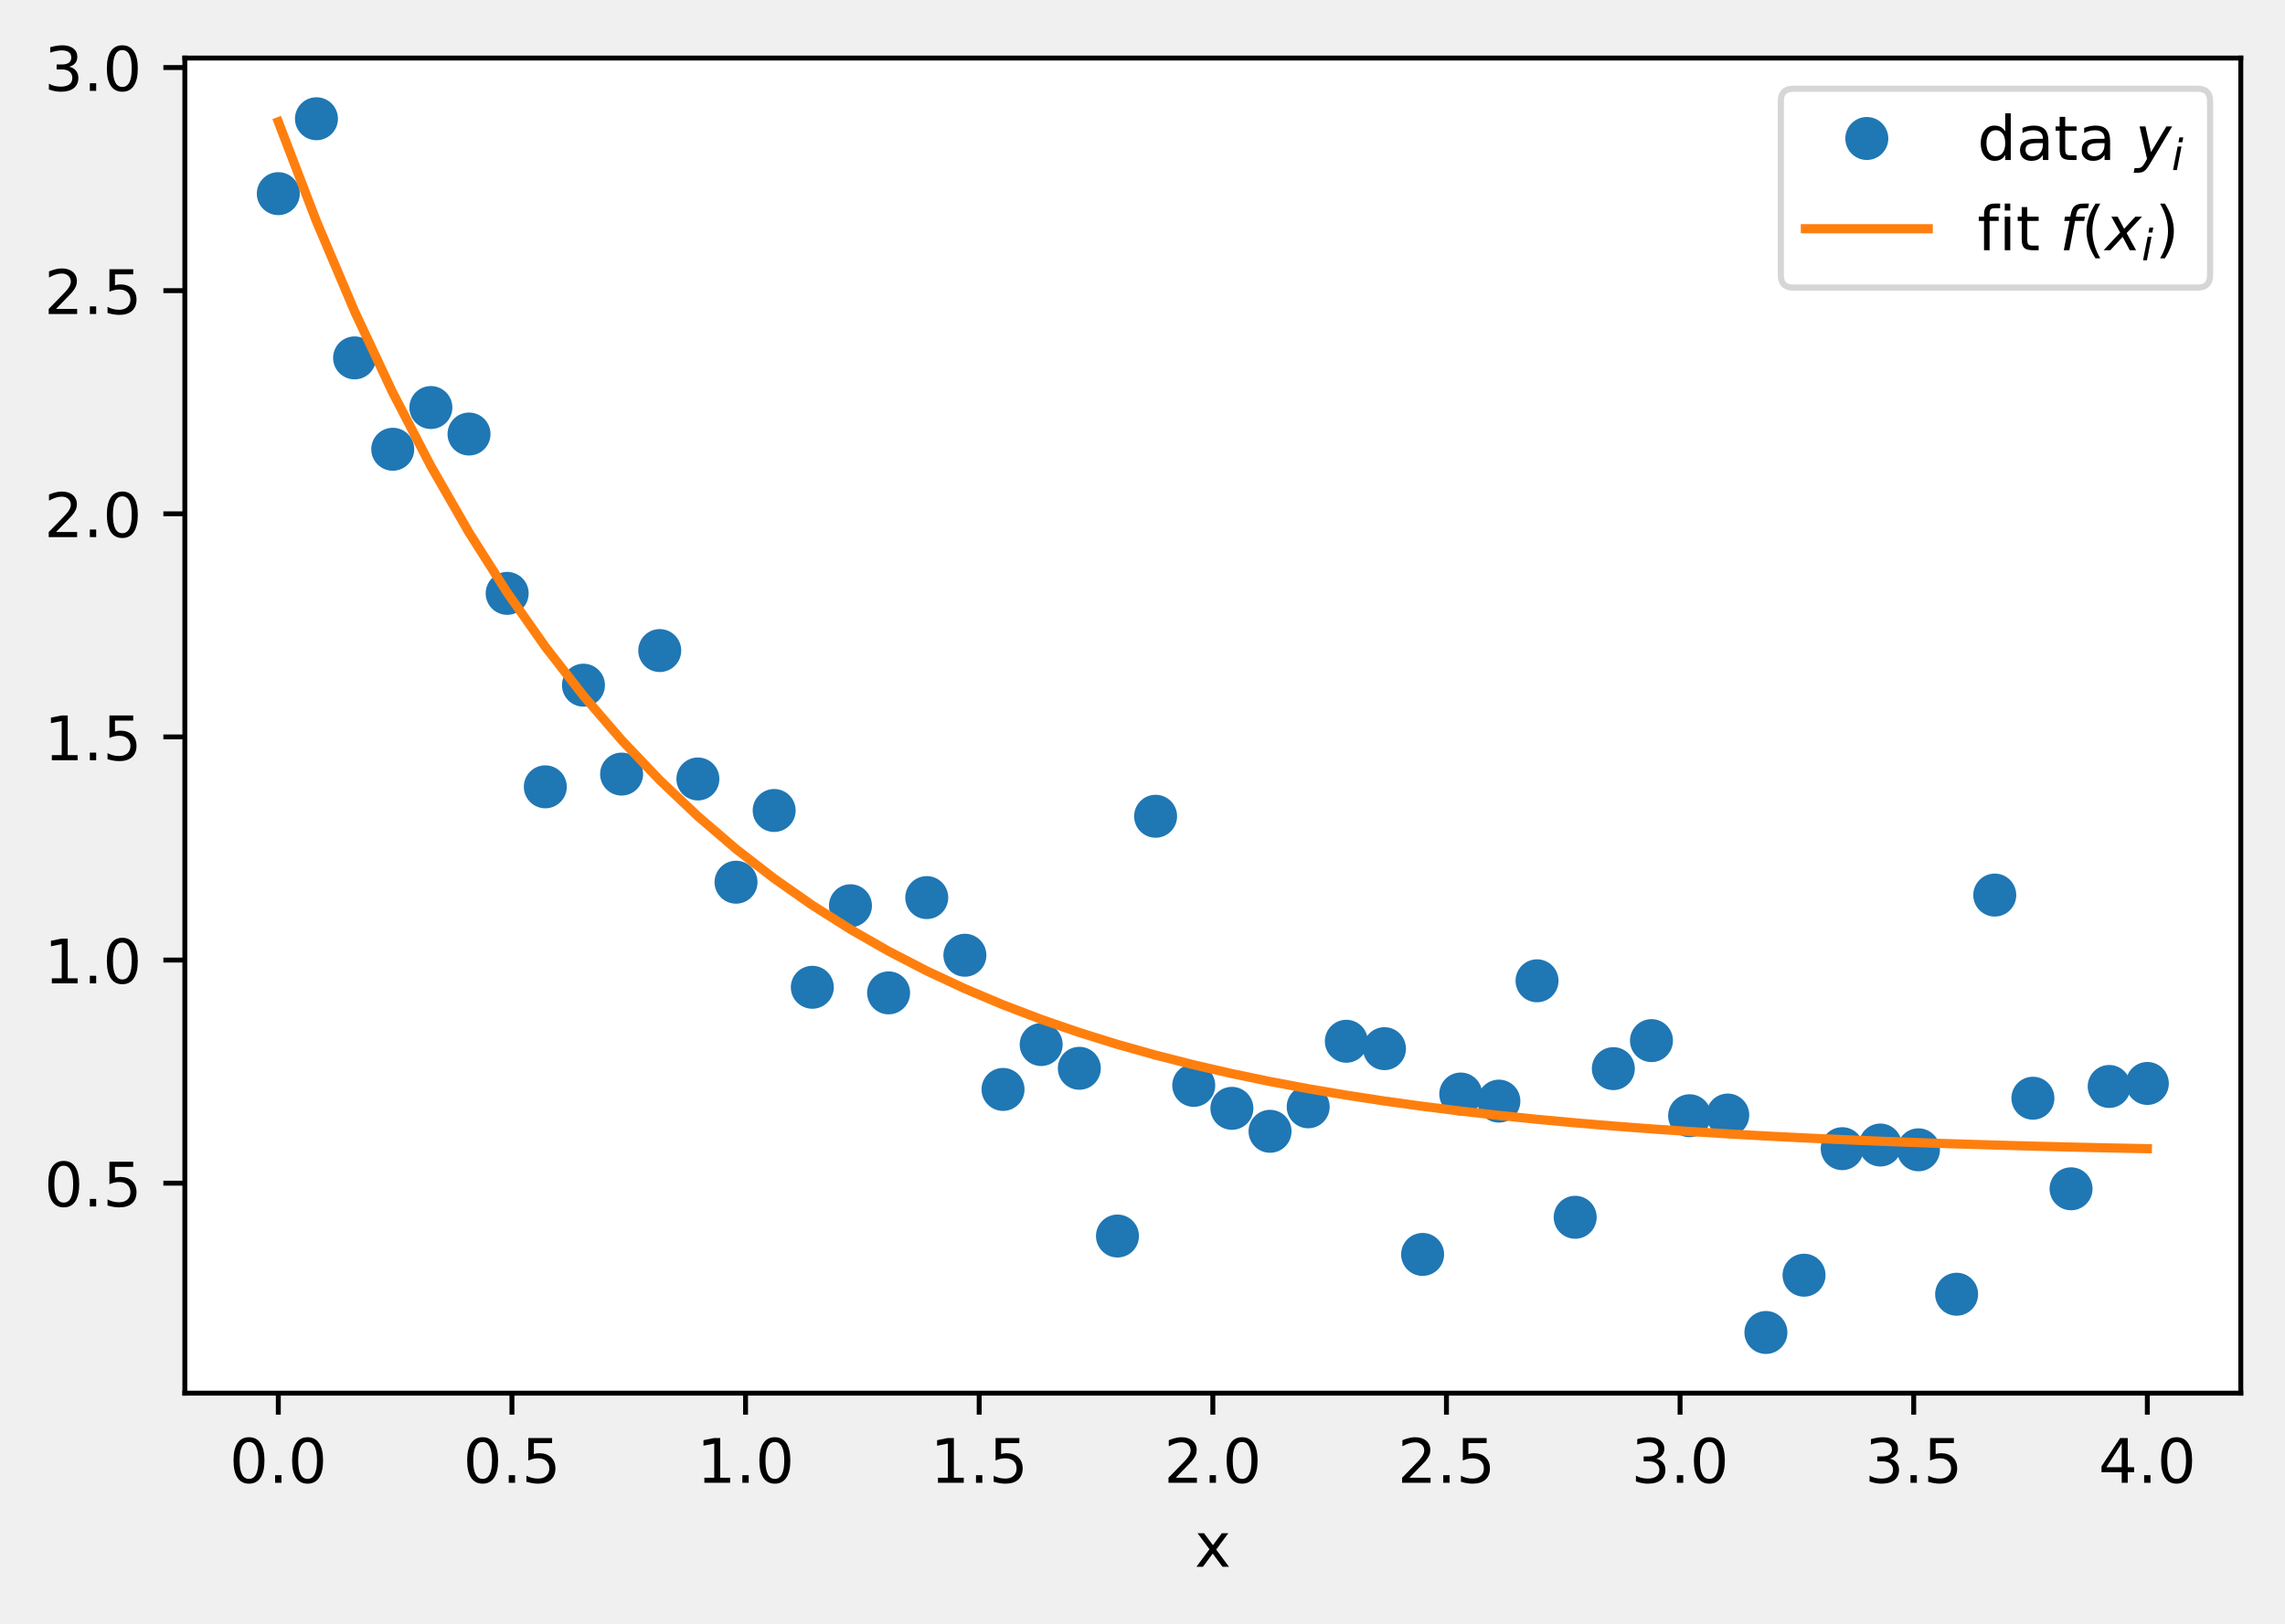
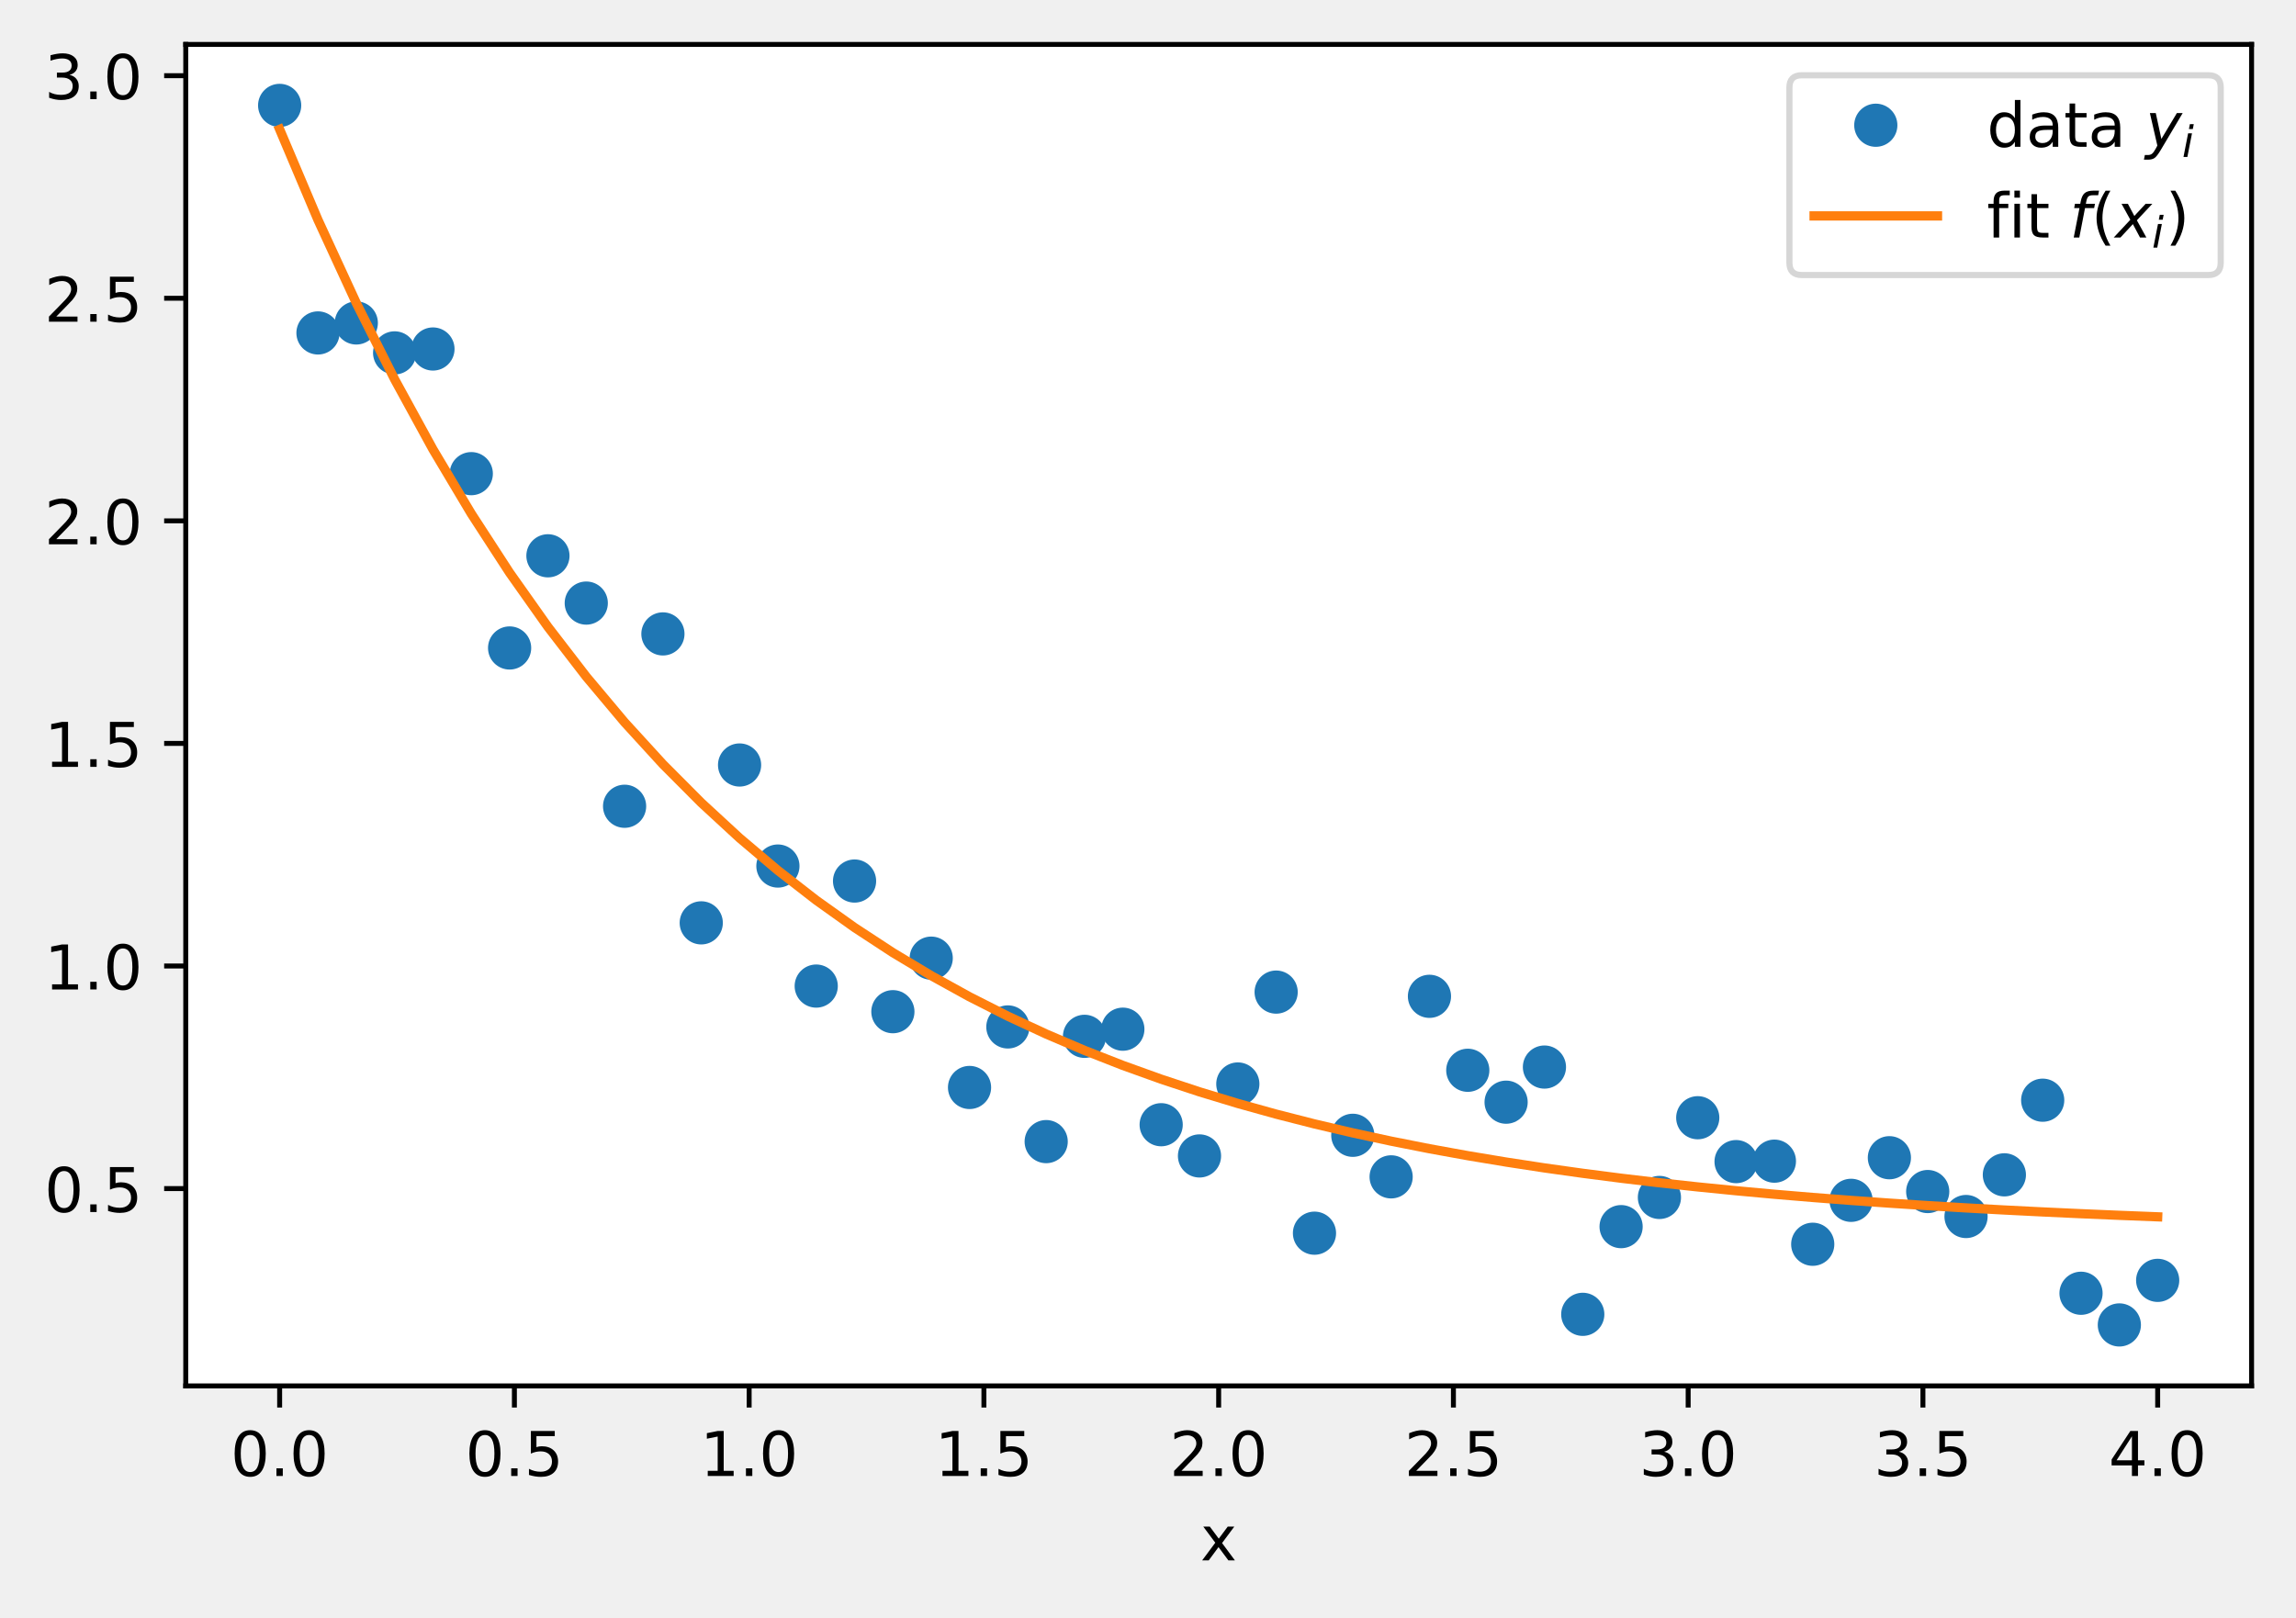
- <svg xmlns="http://www.w3.org/2000/svg" xmlns:xlink="http://www.w3.org/1999/xlink" height="264.452pt" version="1.1" viewBox="0 0 372.103 264.452" width="372.103pt">
+ <svg xmlns="http://www.w3.org/2000/svg" xmlns:xlink="http://www.w3.org/1999/xlink" height="262.196pt" version="1.1" viewBox="0 0 372.103 262.196" width="372.103pt">
  <defs>
    <style type="text/css">*{stroke-linecap:butt;stroke-linejoin:round;}</style>
  </defs>
  <g id="figure_1">
    <g id="patch_1">
-       <path d="M 0 264.452  L 372.103 264.452  L 372.103 0  L 0 0  z " style="fill:none;" />
+       <path d="M 0 262.196  L 372.103 262.196  L 372.103 0  L 0 0  z " style="fill:none;" />
    </g>
    <g id="axes_1">
      <g id="patch_2">
-         <path d="M 30.103 226.895  L 364.903 226.895  L 364.903 9.455  L 30.103 9.455  z " style="fill:#ffffff;" />
+         <path d="M 30.103 224.64  L 364.903 224.64  L 364.903 7.2  L 30.103 7.2  z " style="fill:#ffffff;" />
      </g>
      <g id="matplotlib.axis_1">
        <g id="xtick_1">
          <g id="line2d_1">
            <defs>
-               <path d="M 0 0  L 0 3.5  " id="m5000ab14bf" style="stroke:#000000;stroke-width:0.8;" />
-             </defs>
-             <g>
-               <use style="stroke:#000000;stroke-width:0.8;" x="45.321" xlink:href="#m5000ab14bf" y="226.895" />
+               <path d="M 0 0  L 0 3.5  " id="m63ee29c465" style="stroke:#000000;stroke-width:0.8;" />
+             </defs>
+             <g>
+               <use style="stroke:#000000;stroke-width:0.8;" x="45.321" xlink:href="#m63ee29c465" y="224.64" />
            </g>
          </g>
          <g id="text_1">
-             <g transform="translate(37.36974 241.4937)scale(0.1 -0.1)">
+             <g transform="translate(37.36974 239.2384)scale(0.1 -0.1)">
              <defs>
                <path d="M 31.781 66.406  Q 24.172 66.406 20.328 58.906  Q 16.5 51.422 16.5 36.375  Q 16.5 21.391 20.328 13.891  Q 24.172 6.391 31.781 6.391  Q 39.453 6.391 43.281 13.891  Q 47.125 21.391 47.125 36.375  Q 47.125 51.422 43.281 58.906  Q 39.453 66.406 31.781 66.406  z M 31.781 74.219  Q 44.047 74.219 50.516 64.516  Q 56.984 54.828 56.984 36.375  Q 56.984 17.969 50.516 8.266  Q 44.047 -1.422 31.781 -1.422  Q 19.531 -1.422 13.062 8.266  Q 6.594 17.969 6.594 36.375  Q 6.594 54.828 13.062 64.516  Q 19.531 74.219 31.781 74.219  z " id="DejaVuSans-48" />
                <path d="M 10.688 12.406  L 21 12.406  L 21 0  L 10.688 0  z " id="DejaVuSans-46" />
              </defs>
              <use xlink:href="#DejaVuSans-48" />
              <use x="63.623" xlink:href="#DejaVuSans-46" />
              <use x="95.41" xlink:href="#DejaVuSans-48" />
            </g>
          </g>
        </g>
        <g id="xtick_2">
          <g id="line2d_2">
            <g>
-               <use style="stroke:#000000;stroke-width:0.8;" x="83.367" xlink:href="#m5000ab14bf" y="226.895" />
+               <use style="stroke:#000000;stroke-width:0.8;" x="83.367" xlink:href="#m63ee29c465" y="224.64" />
            </g>
          </g>
          <g id="text_2">
-             <g transform="translate(75.4152 241.4937)scale(0.1 -0.1)">
+             <g transform="translate(75.4152 239.2384)scale(0.1 -0.1)">
              <defs>
                <path d="M 10.797 72.906  L 49.516 72.906  L 49.516 64.594  L 19.828 64.594  L 19.828 46.734  Q 21.969 47.469 24.109 47.828  Q 26.266 48.188 28.422 48.188  Q 40.625 48.188 47.75 41.5  Q 54.891 34.812 54.891 23.391  Q 54.891 11.625 47.562 5.094  Q 40.234 -1.422 26.906 -1.422  Q 22.312 -1.422 17.547 -0.641  Q 12.797 0.141 7.719 1.703  L 7.719 11.625  Q 12.109 9.234 16.797 8.062  Q 21.484 6.891 26.703 6.891  Q 35.156 6.891 40.078 11.328  Q 45.016 15.766 45.016 23.391  Q 45.016 31 40.078 35.438  Q 35.156 39.891 26.703 39.891  Q 22.75 39.891 18.812 39.016  Q 14.891 38.141 10.797 36.281  z " id="DejaVuSans-53" />
              </defs>
              <use xlink:href="#DejaVuSans-48" />
              <use x="63.623" xlink:href="#DejaVuSans-46" />
              <use x="95.41" xlink:href="#DejaVuSans-53" />
            </g>
          </g>
        </g>
        <g id="xtick_3">
          <g id="line2d_3">
            <g>
-               <use style="stroke:#000000;stroke-width:0.8;" x="121.412" xlink:href="#m5000ab14bf" y="226.895" />
+               <use style="stroke:#000000;stroke-width:0.8;" x="121.412" xlink:href="#m63ee29c465" y="224.64" />
            </g>
          </g>
          <g id="text_3">
-             <g transform="translate(113.4607 241.4937)scale(0.1 -0.1)">
+             <g transform="translate(113.4607 239.2384)scale(0.1 -0.1)">
              <defs>
                <path d="M 12.406 8.297  L 28.516 8.297  L 28.516 63.922  L 10.984 60.406  L 10.984 69.391  L 28.422 72.906  L 38.281 72.906  L 38.281 8.297  L 54.391 8.297  L 54.391 0  L 12.406 0  z " id="DejaVuSans-49" />
              </defs>
              <use xlink:href="#DejaVuSans-49" />
              <use x="63.623" xlink:href="#DejaVuSans-46" />
              <use x="95.41" xlink:href="#DejaVuSans-48" />
            </g>
          </g>
        </g>
        <g id="xtick_4">
          <g id="line2d_4">
            <g>
-               <use style="stroke:#000000;stroke-width:0.8;" x="159.458" xlink:href="#m5000ab14bf" y="226.895" />
+               <use style="stroke:#000000;stroke-width:0.8;" x="159.458" xlink:href="#m63ee29c465" y="224.64" />
            </g>
          </g>
          <g id="text_4">
-             <g transform="translate(151.5061 241.4937)scale(0.1 -0.1)">
+             <g transform="translate(151.5061 239.2384)scale(0.1 -0.1)">
              <use xlink:href="#DejaVuSans-49" />
              <use x="63.623" xlink:href="#DejaVuSans-46" />
              <use x="95.41" xlink:href="#DejaVuSans-53" />
            </g>
          </g>
        </g>
        <g id="xtick_5">
          <g id="line2d_5">
            <g>
-               <use style="stroke:#000000;stroke-width:0.8;" x="197.503" xlink:href="#m5000ab14bf" y="226.895" />
+               <use style="stroke:#000000;stroke-width:0.8;" x="197.503" xlink:href="#m63ee29c465" y="224.64" />
            </g>
          </g>
          <g id="text_5">
-             <g transform="translate(189.5516 241.4937)scale(0.1 -0.1)">
+             <g transform="translate(189.5516 239.2384)scale(0.1 -0.1)">
              <defs>
                <path d="M 19.188 8.297  L 53.609 8.297  L 53.609 0  L 7.328 0  L 7.328 8.297  Q 12.938 14.109 22.625 23.891  Q 32.328 33.688 34.812 36.531  Q 39.547 41.844 41.422 45.531  Q 43.312 49.219 43.312 52.781  Q 43.312 58.594 39.234 62.25  Q 35.156 65.922 28.609 65.922  Q 23.969 65.922 18.812 64.312  Q 13.672 62.703 7.812 59.422  L 7.812 69.391  Q 13.766 71.781 18.938 73  Q 24.125 74.219 28.422 74.219  Q 39.75 74.219 46.484 68.547  Q 53.219 62.891 53.219 53.422  Q 53.219 48.922 51.531 44.891  Q 49.859 40.875 45.406 35.406  Q 44.188 33.984 37.641 27.219  Q 31.109 20.453 19.188 8.297  z " id="DejaVuSans-50" />
              </defs>
              <use xlink:href="#DejaVuSans-50" />
              <use x="63.623" xlink:href="#DejaVuSans-46" />
              <use x="95.41" xlink:href="#DejaVuSans-48" />
            </g>
          </g>
        </g>
        <g id="xtick_6">
          <g id="line2d_6">
            <g>
-               <use style="stroke:#000000;stroke-width:0.8;" x="235.549" xlink:href="#m5000ab14bf" y="226.895" />
+               <use style="stroke:#000000;stroke-width:0.8;" x="235.549" xlink:href="#m63ee29c465" y="224.64" />
            </g>
          </g>
          <g id="text_6">
-             <g transform="translate(227.597 241.4937)scale(0.1 -0.1)">
+             <g transform="translate(227.597 239.2384)scale(0.1 -0.1)">
              <use xlink:href="#DejaVuSans-50" />
              <use x="63.623" xlink:href="#DejaVuSans-46" />
              <use x="95.41" xlink:href="#DejaVuSans-53" />
            </g>
          </g>
        </g>
        <g id="xtick_7">
          <g id="line2d_7">
            <g>
-               <use style="stroke:#000000;stroke-width:0.8;" x="273.594" xlink:href="#m5000ab14bf" y="226.895" />
+               <use style="stroke:#000000;stroke-width:0.8;" x="273.594" xlink:href="#m63ee29c465" y="224.64" />
            </g>
          </g>
          <g id="text_7">
-             <g transform="translate(265.6425 241.4937)scale(0.1 -0.1)">
+             <g transform="translate(265.6425 239.2384)scale(0.1 -0.1)">
              <defs>
                <path d="M 40.578 39.312  Q 47.656 37.797 51.625 33  Q 55.609 28.219 55.609 21.188  Q 55.609 10.406 48.188 4.484  Q 40.766 -1.422 27.094 -1.422  Q 22.516 -1.422 17.656 -0.516  Q 12.797 0.391 7.625 2.203  L 7.625 11.719  Q 11.719 9.328 16.594 8.109  Q 21.484 6.891 26.812 6.891  Q 36.078 6.891 40.938 10.547  Q 45.797 14.203 45.797 21.188  Q 45.797 27.641 41.281 31.266  Q 36.766 34.906 28.719 34.906  L 20.219 34.906  L 20.219 43.016  L 29.109 43.016  Q 36.375 43.016 40.234 45.922  Q 44.094 48.828 44.094 54.297  Q 44.094 59.906 40.109 62.906  Q 36.141 65.922 28.719 65.922  Q 24.656 65.922 20.016 65.031  Q 15.375 64.156 9.812 62.312  L 9.812 71.094  Q 15.438 72.656 20.344 73.438  Q 25.25 74.219 29.594 74.219  Q 40.828 74.219 47.359 69.109  Q 53.906 64.016 53.906 55.328  Q 53.906 49.266 50.438 45.094  Q 46.969 40.922 40.578 39.312  z " id="DejaVuSans-51" />
              </defs>
              <use xlink:href="#DejaVuSans-51" />
              <use x="63.623" xlink:href="#DejaVuSans-46" />
              <use x="95.41" xlink:href="#DejaVuSans-48" />
            </g>
          </g>
        </g>
        <g id="xtick_8">
          <g id="line2d_8">
            <g>
-               <use style="stroke:#000000;stroke-width:0.8;" x="311.639" xlink:href="#m5000ab14bf" y="226.895" />
+               <use style="stroke:#000000;stroke-width:0.8;" x="311.639" xlink:href="#m63ee29c465" y="224.64" />
            </g>
          </g>
          <g id="text_8">
-             <g transform="translate(303.6879 241.4937)scale(0.1 -0.1)">
+             <g transform="translate(303.6879 239.2384)scale(0.1 -0.1)">
              <use xlink:href="#DejaVuSans-51" />
              <use x="63.623" xlink:href="#DejaVuSans-46" />
              <use x="95.41" xlink:href="#DejaVuSans-53" />
            </g>
          </g>
        </g>
        <g id="xtick_9">
          <g id="line2d_9">
            <g>
-               <use style="stroke:#000000;stroke-width:0.8;" x="349.685" xlink:href="#m5000ab14bf" y="226.895" />
+               <use style="stroke:#000000;stroke-width:0.8;" x="349.685" xlink:href="#m63ee29c465" y="224.64" />
            </g>
          </g>
          <g id="text_9">
-             <g transform="translate(341.7334 241.4937)scale(0.1 -0.1)">
+             <g transform="translate(341.7334 239.2384)scale(0.1 -0.1)">
              <defs>
                <path d="M 37.797 64.312  L 12.891 25.391  L 37.797 25.391  z M 35.203 72.906  L 47.609 72.906  L 47.609 25.391  L 58.016 25.391  L 58.016 17.188  L 47.609 17.188  L 47.609 0  L 37.797 0  L 37.797 17.188  L 4.891 17.188  L 4.891 26.703  z " id="DejaVuSans-52" />
              </defs>
              <use xlink:href="#DejaVuSans-52" />
              <use x="63.623" xlink:href="#DejaVuSans-46" />
              <use x="95.41" xlink:href="#DejaVuSans-48" />
            </g>
          </g>
        </g>
        <g id="text_10">
-           <g transform="translate(194.5437 255.1719)scale(0.1 -0.1)">
+           <g transform="translate(194.5437 252.9166)scale(0.1 -0.1)">
            <defs>
              <path d="M 54.891 54.688  L 35.109 28.078  L 55.906 0  L 45.312 0  L 29.391 21.484  L 13.484 0  L 2.875 0  L 24.125 28.609  L 4.688 54.688  L 15.281 54.688  L 29.781 35.203  L 44.281 54.688  z " id="DejaVuSans-120" />
            </defs>
            <use xlink:href="#DejaVuSans-120" />
          </g>
        </g>
      </g>
      <g id="matplotlib.axis_2">
        <g id="ytick_1">
          <g id="line2d_10">
            <defs>
-               <path d="M 0 0  L -3.5 0  " id="ma79a828685" style="stroke:#000000;stroke-width:0.8;" />
-             </defs>
-             <g>
-               <use style="stroke:#000000;stroke-width:0.8;" x="30.103" xlink:href="#ma79a828685" y="192.696" />
+               <path d="M 0 0  L -3.5 0  " id="m8e9080f921" style="stroke:#000000;stroke-width:0.8;" />
+             </defs>
+             <g>
+               <use style="stroke:#000000;stroke-width:0.8;" x="30.103" xlink:href="#m8e9080f921" y="192.656" />
            </g>
          </g>
          <g id="text_11">
-             <g transform="translate(7.2 196.4953)scale(0.1 -0.1)">
+             <g transform="translate(7.2 196.4549)scale(0.1 -0.1)">
              <use xlink:href="#DejaVuSans-48" />
              <use x="63.623" xlink:href="#DejaVuSans-46" />
              <use x="95.41" xlink:href="#DejaVuSans-53" />
            </g>
          </g>
        </g>
        <g id="ytick_2">
          <g id="line2d_11">
            <g>
-               <use style="stroke:#000000;stroke-width:0.8;" x="30.103" xlink:href="#ma79a828685" y="156.357" />
+               <use style="stroke:#000000;stroke-width:0.8;" x="30.103" xlink:href="#m8e9080f921" y="156.578" />
            </g>
          </g>
          <g id="text_12">
-             <g transform="translate(7.2 160.1559)scale(0.1 -0.1)">
+             <g transform="translate(7.2 160.3773)scale(0.1 -0.1)">
              <use xlink:href="#DejaVuSans-49" />
              <use x="63.623" xlink:href="#DejaVuSans-46" />
              <use x="95.41" xlink:href="#DejaVuSans-48" />
            </g>
          </g>
        </g>
        <g id="ytick_3">
          <g id="line2d_12">
            <g>
-               <use style="stroke:#000000;stroke-width:0.8;" x="30.103" xlink:href="#ma79a828685" y="120.017" />
+               <use style="stroke:#000000;stroke-width:0.8;" x="30.103" xlink:href="#m8e9080f921" y="120.5" />
            </g>
          </g>
          <g id="text_13">
-             <g transform="translate(7.2 123.8166)scale(0.1 -0.1)">
+             <g transform="translate(7.2 124.2997)scale(0.1 -0.1)">
              <use xlink:href="#DejaVuSans-49" />
              <use x="63.623" xlink:href="#DejaVuSans-46" />
              <use x="95.41" xlink:href="#DejaVuSans-53" />
            </g>
          </g>
        </g>
        <g id="ytick_4">
          <g id="line2d_13">
            <g>
-               <use style="stroke:#000000;stroke-width:0.8;" x="30.103" xlink:href="#ma79a828685" y="83.678" />
+               <use style="stroke:#000000;stroke-width:0.8;" x="30.103" xlink:href="#m8e9080f921" y="84.423" />
            </g>
          </g>
          <g id="text_14">
-             <g transform="translate(7.2 87.47718)scale(0.1 -0.1)">
+             <g transform="translate(7.2 88.22203)scale(0.1 -0.1)">
              <use xlink:href="#DejaVuSans-50" />
              <use x="63.623" xlink:href="#DejaVuSans-46" />
              <use x="95.41" xlink:href="#DejaVuSans-48" />
            </g>
          </g>
        </g>
        <g id="ytick_5">
          <g id="line2d_14">
            <g>
-               <use style="stroke:#000000;stroke-width:0.8;" x="30.103" xlink:href="#ma79a828685" y="47.339" />
+               <use style="stroke:#000000;stroke-width:0.8;" x="30.103" xlink:href="#m8e9080f921" y="48.345" />
            </g>
          </g>
          <g id="text_15">
-             <g transform="translate(7.2 51.13781)scale(0.1 -0.1)">
+             <g transform="translate(7.2 52.1444)scale(0.1 -0.1)">
              <use xlink:href="#DejaVuSans-50" />
              <use x="63.623" xlink:href="#DejaVuSans-46" />
              <use x="95.41" xlink:href="#DejaVuSans-53" />
            </g>
          </g>
        </g>
        <g id="ytick_6">
          <g id="line2d_15">
            <g>
-               <use style="stroke:#000000;stroke-width:0.8;" x="30.103" xlink:href="#ma79a828685" y="10.999" />
+               <use style="stroke:#000000;stroke-width:0.8;" x="30.103" xlink:href="#m8e9080f921" y="12.268" />
            </g>
          </g>
          <g id="text_16">
-             <g transform="translate(7.2 14.79844)scale(0.1 -0.1)">
+             <g transform="translate(7.2 16.06677)scale(0.1 -0.1)">
              <use xlink:href="#DejaVuSans-51" />
              <use x="63.623" xlink:href="#DejaVuSans-46" />
              <use x="95.41" xlink:href="#DejaVuSans-48" />
            </g>
          </g>
        </g>
      </g>
      <g id="line2d_16">
        <defs>
-           <path d="M 0 3  C 0.796 3 1.559 2.684 2.121 2.121  C 2.684 1.559 3 0.796 3 0  C 3 -0.796 2.684 -1.559 2.121 -2.121  C 1.559 -2.684 0.796 -3 0 -3  C -0.796 -3 -1.559 -2.684 -2.121 -2.121  C -2.684 -1.559 -3 -0.796 -3 0  C -3 0.796 -2.684 1.559 -2.121 2.121  C -1.559 2.684 -0.796 3 0 3  z " id="m58beb65969" style="stroke:#1f77b4;" />
+           <path d="M 0 3  C 0.796 3 1.559 2.684 2.121 2.121  C 2.684 1.559 3 0.796 3 0  C 3 -0.796 2.684 -1.559 2.121 -2.121  C 1.559 -2.684 0.796 -3 0 -3  C -0.796 -3 -1.559 -2.684 -2.121 -2.121  C -2.684 -1.559 -3 -0.796 -3 0  C -3 0.796 -2.684 1.559 -2.121 2.121  C -1.559 2.684 -0.796 3 0 3  z " id="mb3891b7508" style="stroke:#1f77b4;" />
        </defs>
-         <g clip-path="url(#pe2137b09a4)">
-           <use style="fill:#1f77b4;stroke:#1f77b4;" x="45.321" xlink:href="#m58beb65969" y="31.537" />
-           <use style="fill:#1f77b4;stroke:#1f77b4;" x="51.533" xlink:href="#m58beb65969" y="19.339" />
-           <use style="fill:#1f77b4;stroke:#1f77b4;" x="57.744" xlink:href="#m58beb65969" y="58.287" />
-           <use style="fill:#1f77b4;stroke:#1f77b4;" x="63.956" xlink:href="#m58beb65969" y="73.167" />
-           <use style="fill:#1f77b4;stroke:#1f77b4;" x="70.167" xlink:href="#m58beb65969" y="66.372" />
-           <use style="fill:#1f77b4;stroke:#1f77b4;" x="76.379" xlink:href="#m58beb65969" y="70.688" />
-           <use style="fill:#1f77b4;stroke:#1f77b4;" x="82.59" xlink:href="#m58beb65969" y="96.64" />
-           <use style="fill:#1f77b4;stroke:#1f77b4;" x="88.802" xlink:href="#m58beb65969" y="128.146" />
-           <use style="fill:#1f77b4;stroke:#1f77b4;" x="95.013" xlink:href="#m58beb65969" y="111.592" />
-           <use style="fill:#1f77b4;stroke:#1f77b4;" x="101.225" xlink:href="#m58beb65969" y="126.07" />
-           <use style="fill:#1f77b4;stroke:#1f77b4;" x="107.436" xlink:href="#m58beb65969" y="105.953" />
-           <use style="fill:#1f77b4;stroke:#1f77b4;" x="113.648" xlink:href="#m58beb65969" y="126.865" />
-           <use style="fill:#1f77b4;stroke:#1f77b4;" x="119.859" xlink:href="#m58beb65969" y="143.68" />
-           <use style="fill:#1f77b4;stroke:#1f77b4;" x="126.071" xlink:href="#m58beb65969" y="131.999" />
-           <use style="fill:#1f77b4;stroke:#1f77b4;" x="132.282" xlink:href="#m58beb65969" y="160.793" />
-           <use style="fill:#1f77b4;stroke:#1f77b4;" x="138.494" xlink:href="#m58beb65969" y="147.511" />
-           <use style="fill:#1f77b4;stroke:#1f77b4;" x="144.705" xlink:href="#m58beb65969" y="161.702" />
-           <use style="fill:#1f77b4;stroke:#1f77b4;" x="150.917" xlink:href="#m58beb65969" y="146.185" />
-           <use style="fill:#1f77b4;stroke:#1f77b4;" x="157.128" xlink:href="#m58beb65969" y="155.573" />
-           <use style="fill:#1f77b4;stroke:#1f77b4;" x="163.34" xlink:href="#m58beb65969" y="177.428" />
-           <use style="fill:#1f77b4;stroke:#1f77b4;" x="169.551" xlink:href="#m58beb65969" y="170.118" />
-           <use style="fill:#1f77b4;stroke:#1f77b4;" x="175.763" xlink:href="#m58beb65969" y="173.987" />
-           <use style="fill:#1f77b4;stroke:#1f77b4;" x="181.974" xlink:href="#m58beb65969" y="201.304" />
-           <use style="fill:#1f77b4;stroke:#1f77b4;" x="188.186" xlink:href="#m58beb65969" y="132.939" />
-           <use style="fill:#1f77b4;stroke:#1f77b4;" x="194.397" xlink:href="#m58beb65969" y="176.769" />
-           <use style="fill:#1f77b4;stroke:#1f77b4;" x="200.609" xlink:href="#m58beb65969" y="180.509" />
-           <use style="fill:#1f77b4;stroke:#1f77b4;" x="206.82" xlink:href="#m58beb65969" y="184.247" />
-           <use style="fill:#1f77b4;stroke:#1f77b4;" x="213.032" xlink:href="#m58beb65969" y="180.259" />
-           <use style="fill:#1f77b4;stroke:#1f77b4;" x="219.243" xlink:href="#m58beb65969" y="169.583" />
-           <use style="fill:#1f77b4;stroke:#1f77b4;" x="225.455" xlink:href="#m58beb65969" y="170.787" />
-           <use style="fill:#1f77b4;stroke:#1f77b4;" x="231.666" xlink:href="#m58beb65969" y="204.299" />
-           <use style="fill:#1f77b4;stroke:#1f77b4;" x="237.878" xlink:href="#m58beb65969" y="178.175" />
-           <use style="fill:#1f77b4;stroke:#1f77b4;" x="244.089" xlink:href="#m58beb65969" y="179.332" />
-           <use style="fill:#1f77b4;stroke:#1f77b4;" x="250.301" xlink:href="#m58beb65969" y="159.736" />
-           <use style="fill:#1f77b4;stroke:#1f77b4;" x="256.512" xlink:href="#m58beb65969" y="198.251" />
-           <use style="fill:#1f77b4;stroke:#1f77b4;" x="262.724" xlink:href="#m58beb65969" y="174.042" />
-           <use style="fill:#1f77b4;stroke:#1f77b4;" x="268.935" xlink:href="#m58beb65969" y="169.479" />
-           <use style="fill:#1f77b4;stroke:#1f77b4;" x="275.147" xlink:href="#m58beb65969" y="181.711" />
-           <use style="fill:#1f77b4;stroke:#1f77b4;" x="281.358" xlink:href="#m58beb65969" y="181.598" />
-           <use style="fill:#1f77b4;stroke:#1f77b4;" x="287.57" xlink:href="#m58beb65969" y="217.012" />
-           <use style="fill:#1f77b4;stroke:#1f77b4;" x="293.781" xlink:href="#m58beb65969" y="207.685" />
-           <use style="fill:#1f77b4;stroke:#1f77b4;" x="299.993" xlink:href="#m58beb65969" y="187.076" />
-           <use style="fill:#1f77b4;stroke:#1f77b4;" x="306.204" xlink:href="#m58beb65969" y="186.483" />
-           <use style="fill:#1f77b4;stroke:#1f77b4;" x="312.416" xlink:href="#m58beb65969" y="187.262" />
-           <use style="fill:#1f77b4;stroke:#1f77b4;" x="318.627" xlink:href="#m58beb65969" y="210.784" />
-           <use style="fill:#1f77b4;stroke:#1f77b4;" x="324.839" xlink:href="#m58beb65969" y="145.774" />
-           <use style="fill:#1f77b4;stroke:#1f77b4;" x="331.05" xlink:href="#m58beb65969" y="178.86" />
-           <use style="fill:#1f77b4;stroke:#1f77b4;" x="337.262" xlink:href="#m58beb65969" y="193.614" />
-           <use style="fill:#1f77b4;stroke:#1f77b4;" x="343.473" xlink:href="#m58beb65969" y="176.945" />
-           <use style="fill:#1f77b4;stroke:#1f77b4;" x="349.685" xlink:href="#m58beb65969" y="176.455" />
+         <g clip-path="url(#p1093fd105a)">
+           <use style="fill:#1f77b4;stroke:#1f77b4;" x="45.321" xlink:href="#mb3891b7508" y="17.084" />
+           <use style="fill:#1f77b4;stroke:#1f77b4;" x="51.533" xlink:href="#mb3891b7508" y="53.965" />
+           <use style="fill:#1f77b4;stroke:#1f77b4;" x="57.744" xlink:href="#mb3891b7508" y="52.346" />
+           <use style="fill:#1f77b4;stroke:#1f77b4;" x="63.956" xlink:href="#mb3891b7508" y="57.198" />
+           <use style="fill:#1f77b4;stroke:#1f77b4;" x="70.167" xlink:href="#mb3891b7508" y="56.569" />
+           <use style="fill:#1f77b4;stroke:#1f77b4;" x="76.379" xlink:href="#mb3891b7508" y="76.773" />
+           <use style="fill:#1f77b4;stroke:#1f77b4;" x="82.59" xlink:href="#mb3891b7508" y="105.029" />
+           <use style="fill:#1f77b4;stroke:#1f77b4;" x="88.802" xlink:href="#mb3891b7508" y="90.088" />
+           <use style="fill:#1f77b4;stroke:#1f77b4;" x="95.013" xlink:href="#mb3891b7508" y="97.752" />
+           <use style="fill:#1f77b4;stroke:#1f77b4;" x="101.225" xlink:href="#mb3891b7508" y="130.685" />
+           <use style="fill:#1f77b4;stroke:#1f77b4;" x="107.436" xlink:href="#mb3891b7508" y="102.749" />
+           <use style="fill:#1f77b4;stroke:#1f77b4;" x="113.648" xlink:href="#mb3891b7508" y="149.584" />
+           <use style="fill:#1f77b4;stroke:#1f77b4;" x="119.859" xlink:href="#mb3891b7508" y="123.996" />
+           <use style="fill:#1f77b4;stroke:#1f77b4;" x="126.071" xlink:href="#mb3891b7508" y="140.375" />
+           <use style="fill:#1f77b4;stroke:#1f77b4;" x="132.282" xlink:href="#mb3891b7508" y="159.831" />
+           <use style="fill:#1f77b4;stroke:#1f77b4;" x="138.494" xlink:href="#mb3891b7508" y="142.805" />
+           <use style="fill:#1f77b4;stroke:#1f77b4;" x="144.705" xlink:href="#mb3891b7508" y="163.983" />
+           <use style="fill:#1f77b4;stroke:#1f77b4;" x="150.917" xlink:href="#mb3891b7508" y="155.305" />
+           <use style="fill:#1f77b4;stroke:#1f77b4;" x="157.128" xlink:href="#mb3891b7508" y="176.266" />
+           <use style="fill:#1f77b4;stroke:#1f77b4;" x="163.34" xlink:href="#mb3891b7508" y="166.453" />
+           <use style="fill:#1f77b4;stroke:#1f77b4;" x="169.551" xlink:href="#mb3891b7508" y="185.041" />
+           <use style="fill:#1f77b4;stroke:#1f77b4;" x="175.763" xlink:href="#mb3891b7508" y="167.976" />
+           <use style="fill:#1f77b4;stroke:#1f77b4;" x="181.974" xlink:href="#mb3891b7508" y="166.819" />
+           <use style="fill:#1f77b4;stroke:#1f77b4;" x="188.186" xlink:href="#mb3891b7508" y="182.303" />
+           <use style="fill:#1f77b4;stroke:#1f77b4;" x="194.397" xlink:href="#mb3891b7508" y="187.363" />
+           <use style="fill:#1f77b4;stroke:#1f77b4;" x="200.609" xlink:href="#mb3891b7508" y="175.7" />
+           <use style="fill:#1f77b4;stroke:#1f77b4;" x="206.82" xlink:href="#mb3891b7508" y="160.807" />
+           <use style="fill:#1f77b4;stroke:#1f77b4;" x="213.032" xlink:href="#mb3891b7508" y="199.884" />
+           <use style="fill:#1f77b4;stroke:#1f77b4;" x="219.243" xlink:href="#mb3891b7508" y="184.018" />
+           <use style="fill:#1f77b4;stroke:#1f77b4;" x="225.455" xlink:href="#mb3891b7508" y="190.755" />
+           <use style="fill:#1f77b4;stroke:#1f77b4;" x="231.666" xlink:href="#mb3891b7508" y="161.491" />
+           <use style="fill:#1f77b4;stroke:#1f77b4;" x="237.878" xlink:href="#mb3891b7508" y="173.479" />
+           <use style="fill:#1f77b4;stroke:#1f77b4;" x="244.089" xlink:href="#mb3891b7508" y="178.651" />
+           <use style="fill:#1f77b4;stroke:#1f77b4;" x="250.301" xlink:href="#mb3891b7508" y="172.957" />
+           <use style="fill:#1f77b4;stroke:#1f77b4;" x="256.512" xlink:href="#mb3891b7508" y="213.037" />
+           <use style="fill:#1f77b4;stroke:#1f77b4;" x="262.724" xlink:href="#mb3891b7508" y="198.823" />
+           <use style="fill:#1f77b4;stroke:#1f77b4;" x="268.935" xlink:href="#mb3891b7508" y="194.092" />
+           <use style="fill:#1f77b4;stroke:#1f77b4;" x="275.147" xlink:href="#mb3891b7508" y="181.17" />
+           <use style="fill:#1f77b4;stroke:#1f77b4;" x="281.358" xlink:href="#mb3891b7508" y="188.284" />
+           <use style="fill:#1f77b4;stroke:#1f77b4;" x="287.57" xlink:href="#mb3891b7508" y="188.21" />
+           <use style="fill:#1f77b4;stroke:#1f77b4;" x="293.781" xlink:href="#mb3891b7508" y="201.679" />
+           <use style="fill:#1f77b4;stroke:#1f77b4;" x="299.993" xlink:href="#mb3891b7508" y="194.559" />
+           <use style="fill:#1f77b4;stroke:#1f77b4;" x="306.204" xlink:href="#mb3891b7508" y="187.653" />
+           <use style="fill:#1f77b4;stroke:#1f77b4;" x="312.416" xlink:href="#mb3891b7508" y="193.134" />
+           <use style="fill:#1f77b4;stroke:#1f77b4;" x="318.627" xlink:href="#mb3891b7508" y="197.182" />
+           <use style="fill:#1f77b4;stroke:#1f77b4;" x="324.839" xlink:href="#mb3891b7508" y="190.426" />
+           <use style="fill:#1f77b4;stroke:#1f77b4;" x="331.05" xlink:href="#mb3891b7508" y="178.329" />
+           <use style="fill:#1f77b4;stroke:#1f77b4;" x="337.262" xlink:href="#mb3891b7508" y="209.622" />
+           <use style="fill:#1f77b4;stroke:#1f77b4;" x="343.473" xlink:href="#mb3891b7508" y="214.756" />
+           <use style="fill:#1f77b4;stroke:#1f77b4;" x="349.685" xlink:href="#mb3891b7508" y="207.531" />
        </g>
      </g>
      <g id="line2d_17">
-         <path clip-path="url(#pe2137b09a4)" d="M 45.321 19.836  L 51.533 36.05  L 57.744 50.703  L 63.956 63.946  L 70.167 75.913  L 76.379 86.729  L 82.59 96.503  L 88.802 105.337  L 95.013 113.32  L 101.225 120.534  L 107.436 127.054  L 113.648 132.946  L 119.859 138.271  L 126.071 143.084  L 132.282 147.433  L 138.494 151.363  L 144.705 154.915  L 150.917 158.126  L 157.128 161.027  L 163.34 163.649  L 169.551 166.018  L 175.763 168.159  L 181.974 170.094  L 188.186 171.843  L 194.397 173.424  L 200.609 174.852  L 206.82 176.143  L 213.032 177.31  L 219.243 178.364  L 225.455 179.317  L 231.666 180.178  L 237.878 180.956  L 244.089 181.659  L 250.301 182.295  L 256.512 182.869  L 262.724 183.388  L 268.935 183.857  L 275.147 184.281  L 281.358 184.664  L 287.57 185.011  L 293.781 185.323  L 299.993 185.606  L 306.204 185.862  L 312.416 186.093  L 318.627 186.302  L 324.839 186.49  L 331.05 186.661  L 337.262 186.815  L 343.473 186.954  L 349.685 187.08  " style="fill:none;stroke:#ff7f0e;stroke-linecap:square;stroke-width:1.5;" />
+         <path clip-path="url(#p1093fd105a)" d="M 45.321 20.969  L 51.533 35.645  L 57.744 49.117  L 63.956 61.485  L 70.167 72.838  L 76.379 83.26  L 82.59 92.828  L 88.802 101.611  L 95.013 109.674  L 101.225 117.075  L 107.436 123.87  L 113.648 130.107  L 119.859 135.834  L 126.071 141.09  L 132.282 145.915  L 138.494 150.345  L 144.705 154.412  L 150.917 158.145  L 157.128 161.571  L 163.34 164.717  L 169.551 167.605  L 175.763 170.256  L 181.974 172.69  L 188.186 174.924  L 194.397 176.975  L 200.609 178.858  L 206.82 180.586  L 213.032 182.173  L 219.243 183.629  L 225.455 184.966  L 231.666 186.194  L 237.878 187.321  L 244.089 188.355  L 250.301 189.305  L 256.512 190.176  L 262.724 190.976  L 268.935 191.711  L 275.147 192.385  L 281.358 193.004  L 287.57 193.573  L 293.781 194.094  L 299.993 194.573  L 306.204 195.013  L 312.416 195.416  L 318.627 195.787  L 324.839 196.127  L 331.05 196.439  L 337.262 196.726  L 343.473 196.989  L 349.685 197.231  " style="fill:none;stroke:#ff7f0e;stroke-linecap:square;stroke-width:1.5;" />
      </g>
      <g id="patch_3">
-         <path d="M 30.103 226.895  L 30.103 9.455  " style="fill:none;stroke:#000000;stroke-linecap:square;stroke-linejoin:miter;stroke-width:0.8;" />
+         <path d="M 30.103 224.64  L 30.103 7.2  " style="fill:none;stroke:#000000;stroke-linecap:square;stroke-linejoin:miter;stroke-width:0.8;" />
      </g>
      <g id="patch_4">
-         <path d="M 364.903 226.895  L 364.903 9.455  " style="fill:none;stroke:#000000;stroke-linecap:square;stroke-linejoin:miter;stroke-width:0.8;" />
+         <path d="M 364.903 224.64  L 364.903 7.2  " style="fill:none;stroke:#000000;stroke-linecap:square;stroke-linejoin:miter;stroke-width:0.8;" />
      </g>
      <g id="patch_5">
-         <path d="M 30.103 226.895  L 364.903 226.895  " style="fill:none;stroke:#000000;stroke-linecap:square;stroke-linejoin:miter;stroke-width:0.8;" />
+         <path d="M 30.103 224.64  L 364.903 224.64  " style="fill:none;stroke:#000000;stroke-linecap:square;stroke-linejoin:miter;stroke-width:0.8;" />
      </g>
      <g id="patch_6">
-         <path d="M 30.103 9.455  L 364.903 9.455  " style="fill:none;stroke:#000000;stroke-linecap:square;stroke-linejoin:miter;stroke-width:0.8;" />
+         <path d="M 30.103 7.2  L 364.903 7.2  " style="fill:none;stroke:#000000;stroke-linecap:square;stroke-linejoin:miter;stroke-width:0.8;" />
      </g>
      <g id="legend_1">
        <g id="patch_7">
-           <path d="M 292.003 46.833  L 357.903 46.833  Q 359.903 46.833 359.903 44.833  L 359.903 16.455  Q 359.903 14.455 357.903 14.455  L 292.003 14.455  Q 290.003 14.455 290.003 16.455  L 290.003 44.833  Q 290.003 46.833 292.003 46.833  z " style="fill:#ffffff;opacity:0.8;stroke:#cccccc;stroke-linejoin:miter;" />
+           <path d="M 292.003 44.578  L 357.903 44.578  Q 359.903 44.578 359.903 42.578  L 359.903 14.2  Q 359.903 12.2 357.903 12.2  L 292.003 12.2  Q 290.003 12.2 290.003 14.2  L 290.003 42.578  Q 290.003 44.578 292.003 44.578  z " style="fill:#ffffff;opacity:0.8;stroke:#cccccc;stroke-linejoin:miter;" />
        </g>
        <g id="line2d_18" />
        <g id="line2d_19">
          <g>
-             <use style="fill:#1f77b4;stroke:#1f77b4;" x="304.003" xlink:href="#m58beb65969" y="22.555" />
+             <use style="fill:#1f77b4;stroke:#1f77b4;" x="304.003" xlink:href="#mb3891b7508" y="20.3" />
          </g>
        </g>
        <g id="text_17">
-           <g transform="translate(322.0031 26.0553)scale(0.1 -0.1)">
+           <g transform="translate(322.0031 23.8)scale(0.1 -0.1)">
            <defs>
              <path d="M 45.406 46.391  L 45.406 75.984  L 54.391 75.984  L 54.391 0  L 45.406 0  L 45.406 8.203  Q 42.578 3.328 38.25 0.953  Q 33.938 -1.422 27.875 -1.422  Q 17.969 -1.422 11.734 6.484  Q 5.516 14.406 5.516 27.297  Q 5.516 40.188 11.734 48.094  Q 17.969 56 27.875 56  Q 33.938 56 38.25 53.625  Q 42.578 51.266 45.406 46.391  z M 14.797 27.297  Q 14.797 17.391 18.875 11.75  Q 22.953 6.109 30.078 6.109  Q 37.203 6.109 41.297 11.75  Q 45.406 17.391 45.406 27.297  Q 45.406 37.203 41.297 42.844  Q 37.203 48.484 30.078 48.484  Q 22.953 48.484 18.875 42.844  Q 14.797 37.203 14.797 27.297  z " id="DejaVuSans-100" />
              <path d="M 34.281 27.484  Q 23.391 27.484 19.188 25  Q 14.984 22.516 14.984 16.5  Q 14.984 11.719 18.141 8.906  Q 21.297 6.109 26.703 6.109  Q 34.188 6.109 38.703 11.406  Q 43.219 16.703 43.219 25.484  L 43.219 27.484  z M 52.203 31.203  L 52.203 0  L 43.219 0  L 43.219 8.297  Q 40.141 3.328 35.547 0.953  Q 30.953 -1.422 24.312 -1.422  Q 15.922 -1.422 10.953 3.297  Q 6 8.016 6 15.922  Q 6 25.141 12.172 29.828  Q 18.359 34.516 30.609 34.516  L 43.219 34.516  L 43.219 35.406  Q 43.219 41.609 39.141 45  Q 35.062 48.391 27.688 48.391  Q 23 48.391 18.547 47.266  Q 14.109 46.141 10.016 43.891  L 10.016 52.203  Q 14.938 54.109 19.578 55.047  Q 24.219 56 28.609 56  Q 40.484 56 46.344 49.844  Q 52.203 43.703 52.203 31.203  z " id="DejaVuSans-97" />
              <path d="M 18.312 70.219  L 18.312 54.688  L 36.812 54.688  L 36.812 47.703  L 18.312 47.703  L 18.312 18.016  Q 18.312 11.328 20.141 9.422  Q 21.969 7.516 27.594 7.516  L 36.812 7.516  L 36.812 0  L 27.594 0  Q 17.188 0 13.234 3.875  Q 9.281 7.766 9.281 18.016  L 9.281 47.703  L 2.688 47.703  L 2.688 54.688  L 9.281 54.688  L 9.281 70.219  z " id="DejaVuSans-116" />
              <path id="DejaVuSans-32" />
              <path d="M 24.812 -5.078  Q 18.562 -15.578 14.625 -18.188  Q 10.688 -20.797 4.594 -20.797  L -2.484 -20.797  L -0.984 -13.281  L 4.203 -13.281  Q 7.953 -13.281 10.594 -11.234  Q 13.234 -9.188 16.5 -3.219  L 19.281 2  L 7.172 54.688  L 16.703 54.688  L 25.781 12.797  L 50.875 54.688  L 60.297 54.688  z " id="DejaVuSans-Oblique-121" />
              <path d="M 18.312 75.984  L 27.297 75.984  L 25.094 64.594  L 16.109 64.594  z M 14.203 54.688  L 23.188 54.688  L 12.5 0  L 3.516 0  z " id="DejaVuSans-Oblique-105" />
            </defs>
            <use transform="translate(0 0.015625)" xlink:href="#DejaVuSans-100" />
            <use transform="translate(63.47656 0.015625)" xlink:href="#DejaVuSans-97" />
            <use transform="translate(124.7559 0.015625)" xlink:href="#DejaVuSans-116" />
            <use transform="translate(163.9648 0.015625)" xlink:href="#DejaVuSans-97" />
            <use transform="translate(225.2441 0.015625)" xlink:href="#DejaVuSans-32" />
            <use transform="translate(257.0312 0.015625)" xlink:href="#DejaVuSans-Oblique-121" />
            <use transform="translate(316.2109 -16.39062)scale(0.7)" xlink:href="#DejaVuSans-Oblique-105" />
          </g>
        </g>
        <g id="line2d_20">
-           <path d="M 294.003 37.254  L 314.003 37.254  " style="fill:none;stroke:#ff7f0e;stroke-linecap:square;stroke-width:1.5;" />
+           <path d="M 294.003 34.998  L 314.003 34.998  " style="fill:none;stroke:#ff7f0e;stroke-linecap:square;stroke-width:1.5;" />
        </g>
        <g id="line2d_21" />
        <g id="text_18">
-           <g transform="translate(322.0031 40.75374)scale(0.1 -0.1)">
+           <g transform="translate(322.0031 38.49844)scale(0.1 -0.1)">
            <defs>
              <path d="M 37.109 75.984  L 37.109 68.5  L 28.516 68.5  Q 23.688 68.5 21.797 66.547  Q 19.922 64.594 19.922 59.516  L 19.922 54.688  L 34.719 54.688  L 34.719 47.703  L 19.922 47.703  L 19.922 0  L 10.891 0  L 10.891 47.703  L 2.297 47.703  L 2.297 54.688  L 10.891 54.688  L 10.891 58.5  Q 10.891 67.625 15.141 71.797  Q 19.391 75.984 28.609 75.984  z " id="DejaVuSans-102" />
              <path d="M 9.422 54.688  L 18.406 54.688  L 18.406 0  L 9.422 0  z M 9.422 75.984  L 18.406 75.984  L 18.406 64.594  L 9.422 64.594  z " id="DejaVuSans-105" />
              <path d="M 47.797 75.984  L 46.391 68.5  L 37.797 68.5  Q 32.906 68.5 30.688 66.578  Q 28.469 64.656 27.391 59.516  L 26.422 54.688  L 41.219 54.688  L 39.891 47.703  L 25.094 47.703  L 15.828 0  L 6.781 0  L 16.109 47.703  L 7.516 47.703  L 8.797 54.688  L 17.391 54.688  L 18.109 58.5  Q 19.969 68.172 24.625 72.078  Q 29.297 75.984 39.312 75.984  z " id="DejaVuSans-Oblique-102" />
              <path d="M 31 75.875  Q 24.469 64.656 21.281 53.656  Q 18.109 42.672 18.109 31.391  Q 18.109 20.125 21.312 9.062  Q 24.516 -2 31 -13.188  L 23.188 -13.188  Q 15.875 -1.703 12.234 9.375  Q 8.594 20.453 8.594 31.391  Q 8.594 42.281 12.203 53.312  Q 15.828 64.359 23.188 75.875  z " id="DejaVuSans-40" />
              <path d="M 60.016 54.688  L 34.906 27.875  L 50.297 0  L 39.984 0  L 28.422 21.688  L 8.297 0  L -2.594 0  L 24.312 28.812  L 10.016 54.688  L 20.312 54.688  L 30.812 34.906  L 49.125 54.688  z " id="DejaVuSans-Oblique-120" />
              <path d="M 8.016 75.875  L 15.828 75.875  Q 23.141 64.359 26.781 53.312  Q 30.422 42.281 30.422 31.391  Q 30.422 20.453 26.781 9.375  Q 23.141 -1.703 15.828 -13.188  L 8.016 -13.188  Q 14.5 -2 17.703 9.062  Q 20.906 20.125 20.906 31.391  Q 20.906 42.672 17.703 53.656  Q 14.5 64.656 8.016 75.875  z " id="DejaVuSans-41" />
            </defs>
            <use transform="translate(0 0.015625)" xlink:href="#DejaVuSans-102" />
            <use transform="translate(35.20508 0.015625)" xlink:href="#DejaVuSans-105" />
            <use transform="translate(62.98828 0.015625)" xlink:href="#DejaVuSans-116" />
            <use transform="translate(102.1973 0.015625)" xlink:href="#DejaVuSans-32" />
            <use transform="translate(133.9844 0.015625)" xlink:href="#DejaVuSans-Oblique-102" />
            <use transform="translate(169.1895 0.015625)" xlink:href="#DejaVuSans-40" />
            <use transform="translate(208.2031 0.015625)" xlink:href="#DejaVuSans-Oblique-120" />
            <use transform="translate(267.3828 -16.39062)scale(0.7)" xlink:href="#DejaVuSans-Oblique-105" />
            <use transform="translate(289.5654 0.015625)" xlink:href="#DejaVuSans-41" />
          </g>
        </g>
      </g>
    </g>
  </g>
  <defs>
-     <clipPath id="pe2137b09a4">
-       <rect height="217.44" width="334.8" x="30.103" y="9.455" />
+     <clipPath id="p1093fd105a">
+       <rect height="217.44" width="334.8" x="30.103" y="7.2" />
    </clipPath>
  </defs>
</svg>
